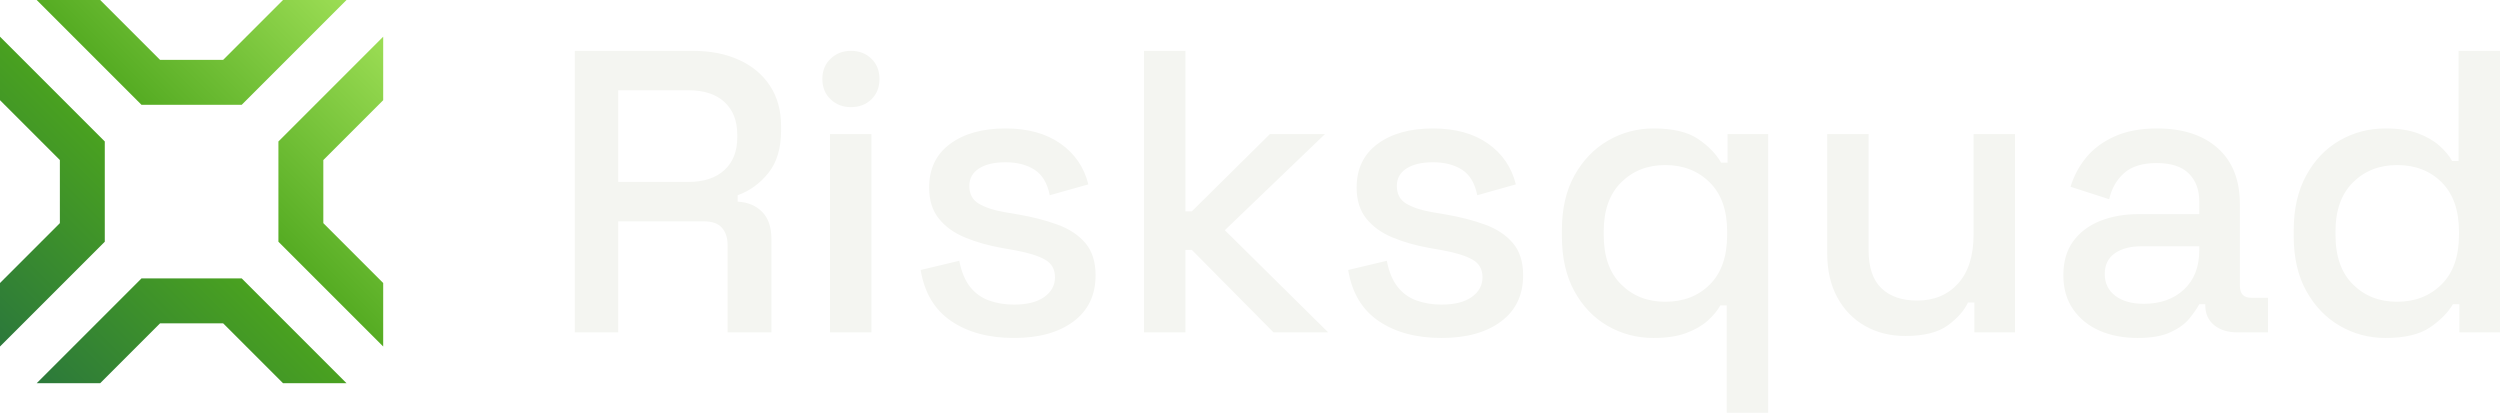
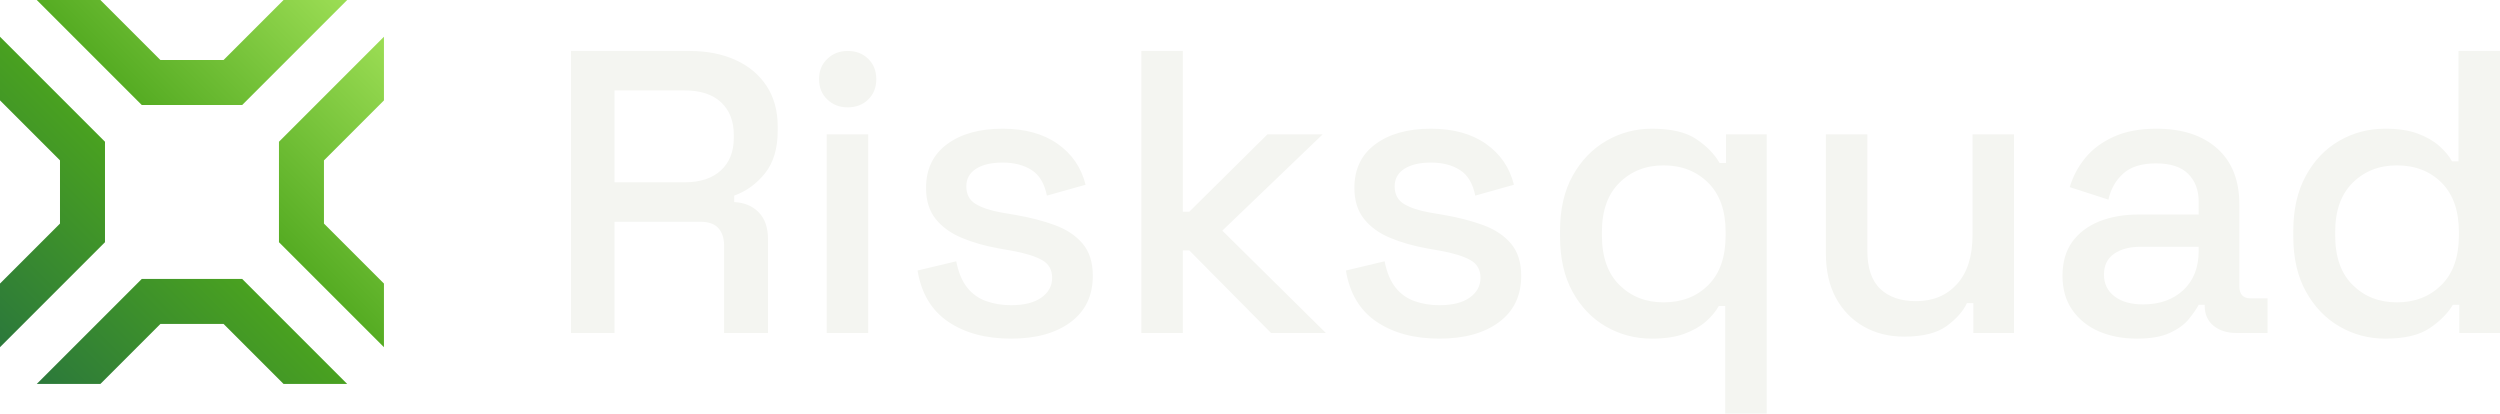
- <svg xmlns="http://www.w3.org/2000/svg" viewBox="0 0 626.31 103.41" width="626.31" height="103.41" role="img">
+ <svg xmlns="http://www.w3.org/2000/svg" viewBox="0 0 625.08 103.41" width="625.08" height="103.41" role="img">
  <defs>
    <linearGradient id="mark-gradient" x1="0" y1="1" x2="1" y2="0">
      <stop offset="0" stop-color="#28743e" />
      <stop offset="0.5" stop-color="#4da61d" />
      <stop offset="1" stop-color="#a4e35a" />
    </linearGradient>
  </defs>
  <path fill="url(#mark-gradient)" d="M9.19 0L25.1 0L40.1 15L55.9 15L70.9 0L86.81 0L60.56 26.25L35.44 26.25ZM96 9.19L96 25.1L81 40.1L81 55.9L96 70.9L96 86.81L69.75 60.56L69.75 35.44ZM86.81 96L70.9 96L55.9 81L40.1 81L25.1 96L9.19 96L35.44 69.75L60.56 69.75ZM0 86.81L0 70.9L15 55.9L15 40.1L0 25.1L0 9.19L26.25 35.44L26.25 60.56Z" />
-   <path fill="#f4f5f1" d="M144 83.26L144 12.74L173.62 12.74Q180.17 12.74 185.15 15.01Q190.14 17.27 192.91 21.51Q195.68 25.74 195.68 31.58L195.68 32.69Q195.68 39.34 192.51 43.32Q189.33 47.29 184.8 48.91L184.8 50.52Q188.63 50.72 190.95 53.09Q193.26 55.45 193.26 59.89L193.26 83.26L182.28 83.26L182.28 61.4Q182.28 58.68 180.87 57.07Q179.46 55.45 176.34 55.45L154.88 55.45L154.88 83.26ZM154.88 45.58L172.41 45.58Q178.25 45.58 181.48 42.61Q184.7 39.64 184.7 34.5L184.7 33.69Q184.7 28.56 181.53 25.59Q178.35 22.61 172.41 22.61L154.88 22.61ZM207.94 83.26L207.94 33.59L218.31 33.59L218.31 83.26ZM213.17 26.84Q210.15 26.84 208.09 24.88Q206.02 22.92 206.02 19.79Q206.02 16.67 208.09 14.71Q210.15 12.74 213.17 12.74Q216.3 12.74 218.31 14.71Q220.33 16.67 220.33 19.79Q220.33 22.92 218.31 24.88Q216.3 26.84 213.17 26.84ZM254.02 84.67Q244.55 84.67 238.31 80.44Q232.06 76.21 230.65 67.64L240.32 65.33Q241.13 69.46 243.04 71.88Q244.96 74.29 247.83 75.3Q250.7 76.31 254.02 76.31Q258.96 76.31 261.63 74.39Q264.3 72.48 264.3 69.46Q264.3 66.44 261.78 65.03Q259.26 63.61 254.33 62.71L250.9 62.1Q245.86 61.2 241.73 59.48Q237.6 57.77 235.19 54.75Q232.77 51.73 232.77 46.99Q232.77 39.94 238.01 36.06Q243.24 32.18 251.91 32.18Q260.27 32.18 265.66 35.96Q271.05 39.74 272.66 46.19L262.99 48.91Q262.08 44.37 259.16 42.51Q256.24 40.65 251.91 40.65Q247.68 40.65 245.26 42.21Q242.84 43.77 242.84 46.59Q242.84 49.61 245.21 51.02Q247.58 52.43 251.61 53.14L255.13 53.74Q260.47 54.65 264.9 56.26Q269.34 57.87 271.91 60.89Q274.47 63.92 274.47 68.95Q274.47 76.41 268.93 80.54Q263.39 84.67 254.02 84.67ZM286.6 83.26L286.6 12.74L296.98 12.74L296.98 52.94L298.59 52.94L318.14 33.59L331.94 33.59L306.85 57.67L332.74 83.26L319.04 83.26L298.59 62.61L296.98 62.61L296.98 83.26ZM361.13 84.67Q351.66 84.67 345.41 80.44Q339.17 76.21 337.75 67.64L347.43 65.33Q348.23 69.46 350.15 71.88Q352.06 74.29 354.93 75.3Q357.8 76.31 361.13 76.31Q366.06 76.31 368.73 74.39Q371.4 72.48 371.4 69.46Q371.4 66.44 368.88 65.03Q366.37 63.61 361.43 62.71L358 62.1Q352.97 61.2 348.84 59.48Q344.71 57.77 342.29 54.75Q339.87 51.73 339.87 46.99Q339.87 39.94 345.11 36.06Q350.35 32.18 359.01 32.18Q367.37 32.18 372.76 35.96Q378.15 39.74 379.76 46.19L370.09 48.91Q369.19 44.37 366.26 42.51Q363.34 40.65 359.01 40.65Q354.78 40.65 352.36 42.21Q349.94 43.77 349.94 46.59Q349.94 49.61 352.31 51.02Q354.68 52.43 358.71 53.14L362.23 53.74Q367.57 54.65 372.01 56.26Q376.44 57.87 379.01 60.89Q381.58 63.92 381.58 68.95Q381.58 76.41 376.04 80.54Q370.5 84.67 361.13 84.67ZM432.59 103.41L432.59 76.51L430.98 76.51Q429.87 78.52 427.76 80.39Q425.64 82.25 422.37 83.46Q419.09 84.67 414.26 84.67Q408.01 84.67 402.77 81.65Q397.53 78.63 394.41 72.93Q391.29 67.24 391.29 59.18L391.29 57.67Q391.29 49.61 394.46 43.92Q397.64 38.23 402.87 35.21Q408.11 32.18 414.26 32.18Q421.51 32.18 425.39 34.8Q429.27 37.42 431.18 40.75L432.79 40.75L432.79 33.59L442.97 33.59L442.97 103.41ZM417.18 75.6Q424.03 75.6 428.36 71.27Q432.69 66.94 432.69 58.88L432.69 57.97Q432.69 50.01 428.31 45.68Q423.93 41.35 417.18 41.35Q410.53 41.35 406.15 45.68Q401.77 50.01 401.77 57.97L401.77 58.88Q401.77 66.94 406.15 71.27Q410.53 75.6 417.18 75.6ZM477.3 84.17Q471.66 84.17 467.23 81.65Q462.79 79.13 460.28 74.49Q457.76 69.86 457.76 63.41L457.76 33.59L468.13 33.59L468.13 62.71Q468.13 69.16 471.36 72.23Q474.58 75.3 480.32 75.3Q486.67 75.3 490.55 71.02Q494.43 66.74 494.43 58.68L494.43 33.59L504.8 33.59L504.8 83.26L494.63 83.26L494.63 75.8L493.02 75.8Q491.61 78.83 487.98 81.5Q484.35 84.17 477.3 84.17ZM535.55 84.67Q530.21 84.67 526.03 82.86Q521.85 81.04 519.39 77.52Q516.92 73.99 516.92 68.95Q516.92 63.82 519.39 60.44Q521.85 57.07 526.13 55.35Q530.42 53.64 535.86 53.64L550.97 53.64L550.97 50.42Q550.97 46.09 548.35 43.47Q545.73 40.85 540.29 40.85Q534.95 40.85 532.13 43.37Q529.31 45.88 528.4 49.91L518.73 46.79Q519.94 42.76 522.61 39.49Q525.28 36.21 529.71 34.2Q534.14 32.18 540.39 32.18Q550.06 32.18 555.6 37.12Q561.14 42.06 561.14 51.12L561.14 71.57Q561.14 74.6 563.96 74.6L568.19 74.6L568.19 83.26L560.44 83.26Q556.91 83.26 554.69 81.45Q552.48 79.63 552.48 76.51L552.48 76.21L550.97 76.21Q550.16 77.72 548.55 79.73Q546.94 81.75 543.81 83.21Q540.69 84.67 535.55 84.67ZM537.07 76.11Q543.31 76.11 547.14 72.53Q550.97 68.95 550.97 62.71L550.97 61.7L536.46 61.7Q532.33 61.7 529.81 63.46Q527.29 65.23 527.29 68.65Q527.29 72.08 529.91 74.09Q532.53 76.11 537.07 76.11ZM597.6 84.67Q591.45 84.67 586.21 81.65Q580.97 78.63 577.8 72.93Q574.63 67.24 574.63 59.18L574.63 57.67Q574.63 49.71 577.75 43.97Q580.87 38.23 586.11 35.21Q591.35 32.18 597.6 32.18Q602.43 32.18 605.71 33.39Q608.98 34.6 611.09 36.47Q613.21 38.33 614.32 40.34L615.93 40.34L615.93 12.74L626.31 12.74L626.31 83.26L616.13 83.26L616.13 76.21L614.52 76.21Q612.61 79.43 608.73 82.05Q604.85 84.67 597.6 84.67ZM600.52 75.6Q607.27 75.6 611.65 71.27Q616.03 66.94 616.03 58.88L616.03 57.97Q616.03 50.01 611.7 45.68Q607.37 41.35 600.52 41.35Q593.87 41.35 589.49 45.68Q585.1 50.01 585.1 57.97L585.1 58.88Q585.1 66.94 589.49 71.27Q593.87 75.6 600.52 75.6Z" />
+   <path fill="#f4f5f1" d="M142.77 83.26L142.77 12.74L172.39 12.74Q178.94 12.74 183.92 15.01Q188.91 17.27 191.68 21.51Q194.45 25.74 194.45 31.58L194.45 32.69Q194.45 39.34 191.28 43.32Q188.1 47.29 183.57 48.91L183.57 50.52Q187.4 50.72 189.71 53.09Q192.03 55.45 192.03 59.89L192.03 83.26L181.05 83.26L181.05 61.4Q181.05 58.68 179.64 57.07Q178.23 55.45 175.11 55.45L153.65 55.45L153.65 83.26ZM153.65 45.58L171.18 45.58Q177.02 45.58 180.24 42.61Q183.47 39.64 183.47 34.5L183.47 33.69Q183.47 28.56 180.3 25.59Q177.12 22.61 171.18 22.61L153.65 22.61ZM206.7 83.26L206.7 33.59L217.08 33.59L217.08 83.26ZM211.94 26.84Q208.92 26.84 206.86 24.88Q204.79 22.92 204.79 19.79Q204.79 16.67 206.86 14.71Q208.92 12.74 211.94 12.74Q215.07 12.74 217.08 14.71Q219.1 16.67 219.1 19.79Q219.1 22.92 217.08 24.88Q215.07 26.84 211.94 26.84ZM252.79 84.67Q243.32 84.67 237.08 80.44Q230.83 76.21 229.42 67.64L239.09 65.33Q239.9 69.46 241.81 71.88Q243.73 74.29 246.6 75.3Q249.47 76.31 252.79 76.31Q257.73 76.31 260.4 74.39Q263.07 72.48 263.07 69.46Q263.07 66.44 260.55 65.03Q258.03 63.61 253.1 62.71L249.67 62.1Q244.63 61.2 240.5 59.48Q236.37 57.77 233.95 54.75Q231.54 51.73 231.54 46.99Q231.54 39.94 236.78 36.06Q242.01 32.18 250.68 32.18Q259.04 32.18 264.43 35.96Q269.82 39.74 271.43 46.19L261.76 48.91Q260.85 44.37 257.93 42.51Q255.01 40.65 250.68 40.65Q246.45 40.65 244.03 42.21Q241.61 43.77 241.61 46.59Q241.61 49.61 243.98 51.02Q246.35 52.43 250.38 53.14L253.9 53.74Q259.24 54.65 263.67 56.26Q268.11 57.87 270.67 60.89Q273.24 63.92 273.24 68.95Q273.24 76.41 267.7 80.54Q262.16 84.67 252.79 84.67ZM285.37 83.26L285.37 12.74L295.75 12.74L295.75 52.94L297.36 52.94L316.9 33.59L330.71 33.59L305.62 57.67L331.51 83.26L317.81 83.26L297.36 62.61L295.75 62.61L295.75 83.26ZM359.9 84.67Q350.43 84.67 344.18 80.44Q337.93 76.21 336.52 67.64L346.2 65.33Q347 69.46 348.92 71.88Q350.83 74.29 353.7 75.3Q356.57 76.31 359.9 76.31Q364.83 76.31 367.5 74.39Q370.17 72.48 370.17 69.46Q370.17 66.44 367.65 65.03Q365.13 63.61 360.2 62.71L356.77 62.1Q351.74 61.2 347.61 59.48Q343.48 57.77 341.06 54.75Q338.64 51.73 338.64 46.99Q338.64 39.94 343.88 36.06Q349.12 32.18 357.78 32.18Q366.14 32.18 371.53 35.96Q376.92 39.74 378.53 46.19L368.86 48.91Q367.96 44.37 365.03 42.51Q362.11 40.65 357.78 40.65Q353.55 40.65 351.13 42.21Q348.71 43.77 348.71 46.59Q348.71 49.61 351.08 51.02Q353.45 52.43 357.48 53.14L361 53.74Q366.34 54.65 370.78 56.26Q375.21 57.87 377.78 60.89Q380.35 63.92 380.35 68.95Q380.35 76.41 374.81 80.54Q369.26 84.67 359.9 84.67ZM431.36 103.41L431.36 76.51L429.75 76.51Q428.64 78.52 426.53 80.39Q424.41 82.25 421.14 83.46Q417.86 84.67 413.03 84.67Q406.78 84.67 401.54 81.65Q396.3 78.63 393.18 72.93Q390.06 67.24 390.06 59.18L390.06 57.67Q390.06 49.61 393.23 43.92Q396.4 38.23 401.64 35.21Q406.88 32.18 413.03 32.18Q420.28 32.18 424.16 34.8Q428.04 37.42 429.95 40.75L431.56 40.75L431.56 33.59L441.74 33.59L441.74 103.41ZM415.95 75.6Q422.8 75.6 427.13 71.27Q431.46 66.94 431.46 58.88L431.46 57.97Q431.46 50.01 427.08 45.68Q422.7 41.35 415.95 41.35Q409.3 41.35 404.92 45.68Q400.53 50.01 400.53 57.97L400.53 58.88Q400.53 66.94 404.92 71.27Q409.3 75.6 415.95 75.6ZM476.07 84.17Q470.43 84.17 466 81.65Q461.56 79.13 459.04 74.49Q456.53 69.86 456.53 63.41L456.53 33.59L466.9 33.59L466.9 62.71Q466.9 69.16 470.13 72.23Q473.35 75.3 479.09 75.3Q485.44 75.3 489.32 71.02Q493.2 66.74 493.2 58.68L493.2 33.59L503.57 33.59L503.57 83.26L493.4 83.26L493.4 75.8L491.79 75.8Q490.38 78.83 486.75 81.5Q483.12 84.17 476.07 84.17ZM534.32 84.67Q528.98 84.67 524.8 82.86Q520.62 81.04 518.15 77.52Q515.69 73.99 515.69 68.95Q515.69 63.82 518.15 60.44Q520.62 57.07 524.9 55.35Q529.19 53.64 534.63 53.64L549.74 53.64L549.74 50.42Q549.74 46.09 547.12 43.47Q544.5 40.85 539.06 40.85Q533.72 40.85 530.9 43.37Q528.08 45.88 527.17 49.91L517.5 46.79Q518.71 42.76 521.38 39.49Q524.05 36.21 528.48 34.2Q532.91 32.18 539.16 32.18Q548.83 32.18 554.37 37.12Q559.91 42.06 559.91 51.12L559.91 71.57Q559.91 74.6 562.73 74.6L566.96 74.6L566.96 83.26L559.21 83.26Q555.68 83.26 553.46 81.45Q551.25 79.63 551.25 76.51L551.25 76.21L549.74 76.21Q548.93 77.72 547.32 79.73Q545.71 81.75 542.58 83.21Q539.46 84.67 534.32 84.67ZM535.83 76.11Q542.08 76.11 545.91 72.53Q549.74 68.95 549.74 62.71L549.74 61.7L535.23 61.7Q531.1 61.7 528.58 63.46Q526.06 65.23 526.06 68.65Q526.06 72.08 528.68 74.09Q531.3 76.11 535.83 76.11ZM596.36 84.67Q590.22 84.67 584.98 81.65Q579.74 78.63 576.57 72.93Q573.4 67.24 573.4 59.18L573.4 57.67Q573.4 49.71 576.52 43.97Q579.64 38.23 584.88 35.21Q590.12 32.18 596.36 32.18Q601.2 32.18 604.47 33.39Q607.75 34.6 609.86 36.47Q611.98 38.33 613.09 40.34L614.7 40.34L614.7 12.74L625.08 12.74L625.08 83.26L614.9 83.26L614.9 76.21L613.29 76.21Q611.38 79.43 607.5 82.05Q603.62 84.67 596.36 84.67ZM599.29 75.6Q606.04 75.6 610.42 71.27Q614.8 66.94 614.8 58.88L614.8 57.97Q614.8 50.01 610.47 45.68Q606.14 41.35 599.29 41.35Q592.64 41.35 588.26 45.68Q583.87 50.01 583.87 57.97L583.87 58.88Q583.87 66.94 588.26 71.27Q592.64 75.6 599.29 75.6Z" />
</svg>
